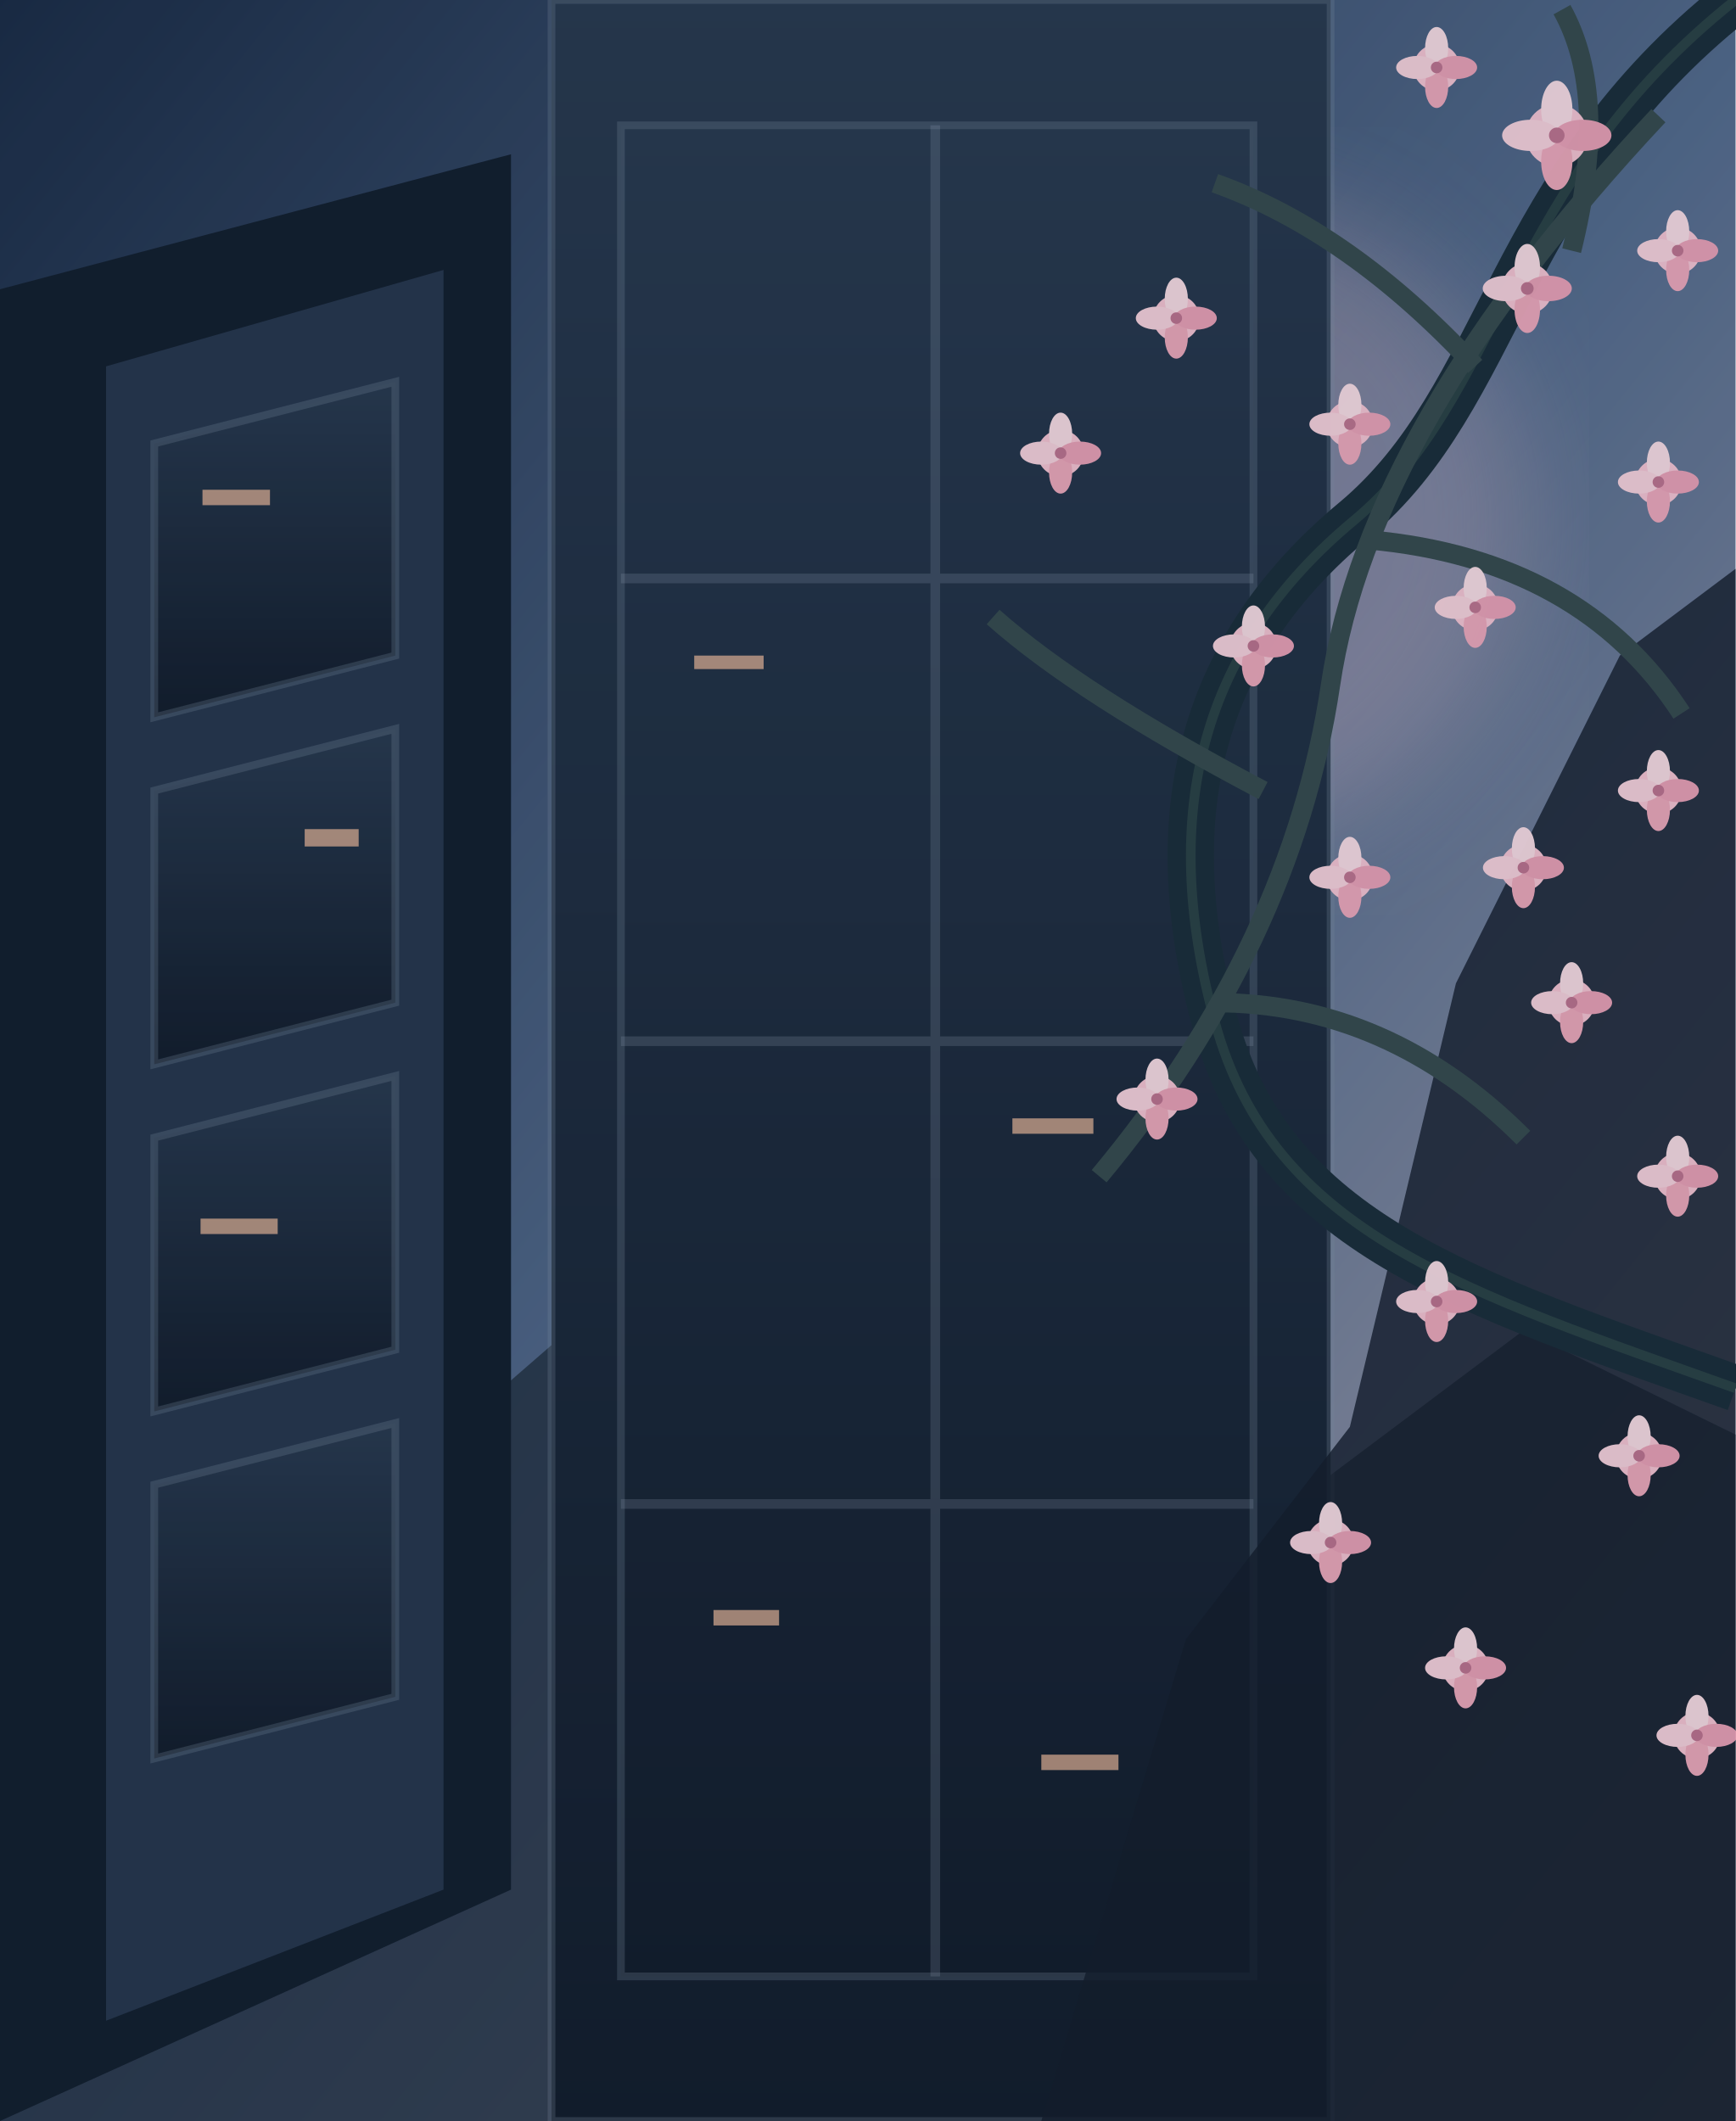
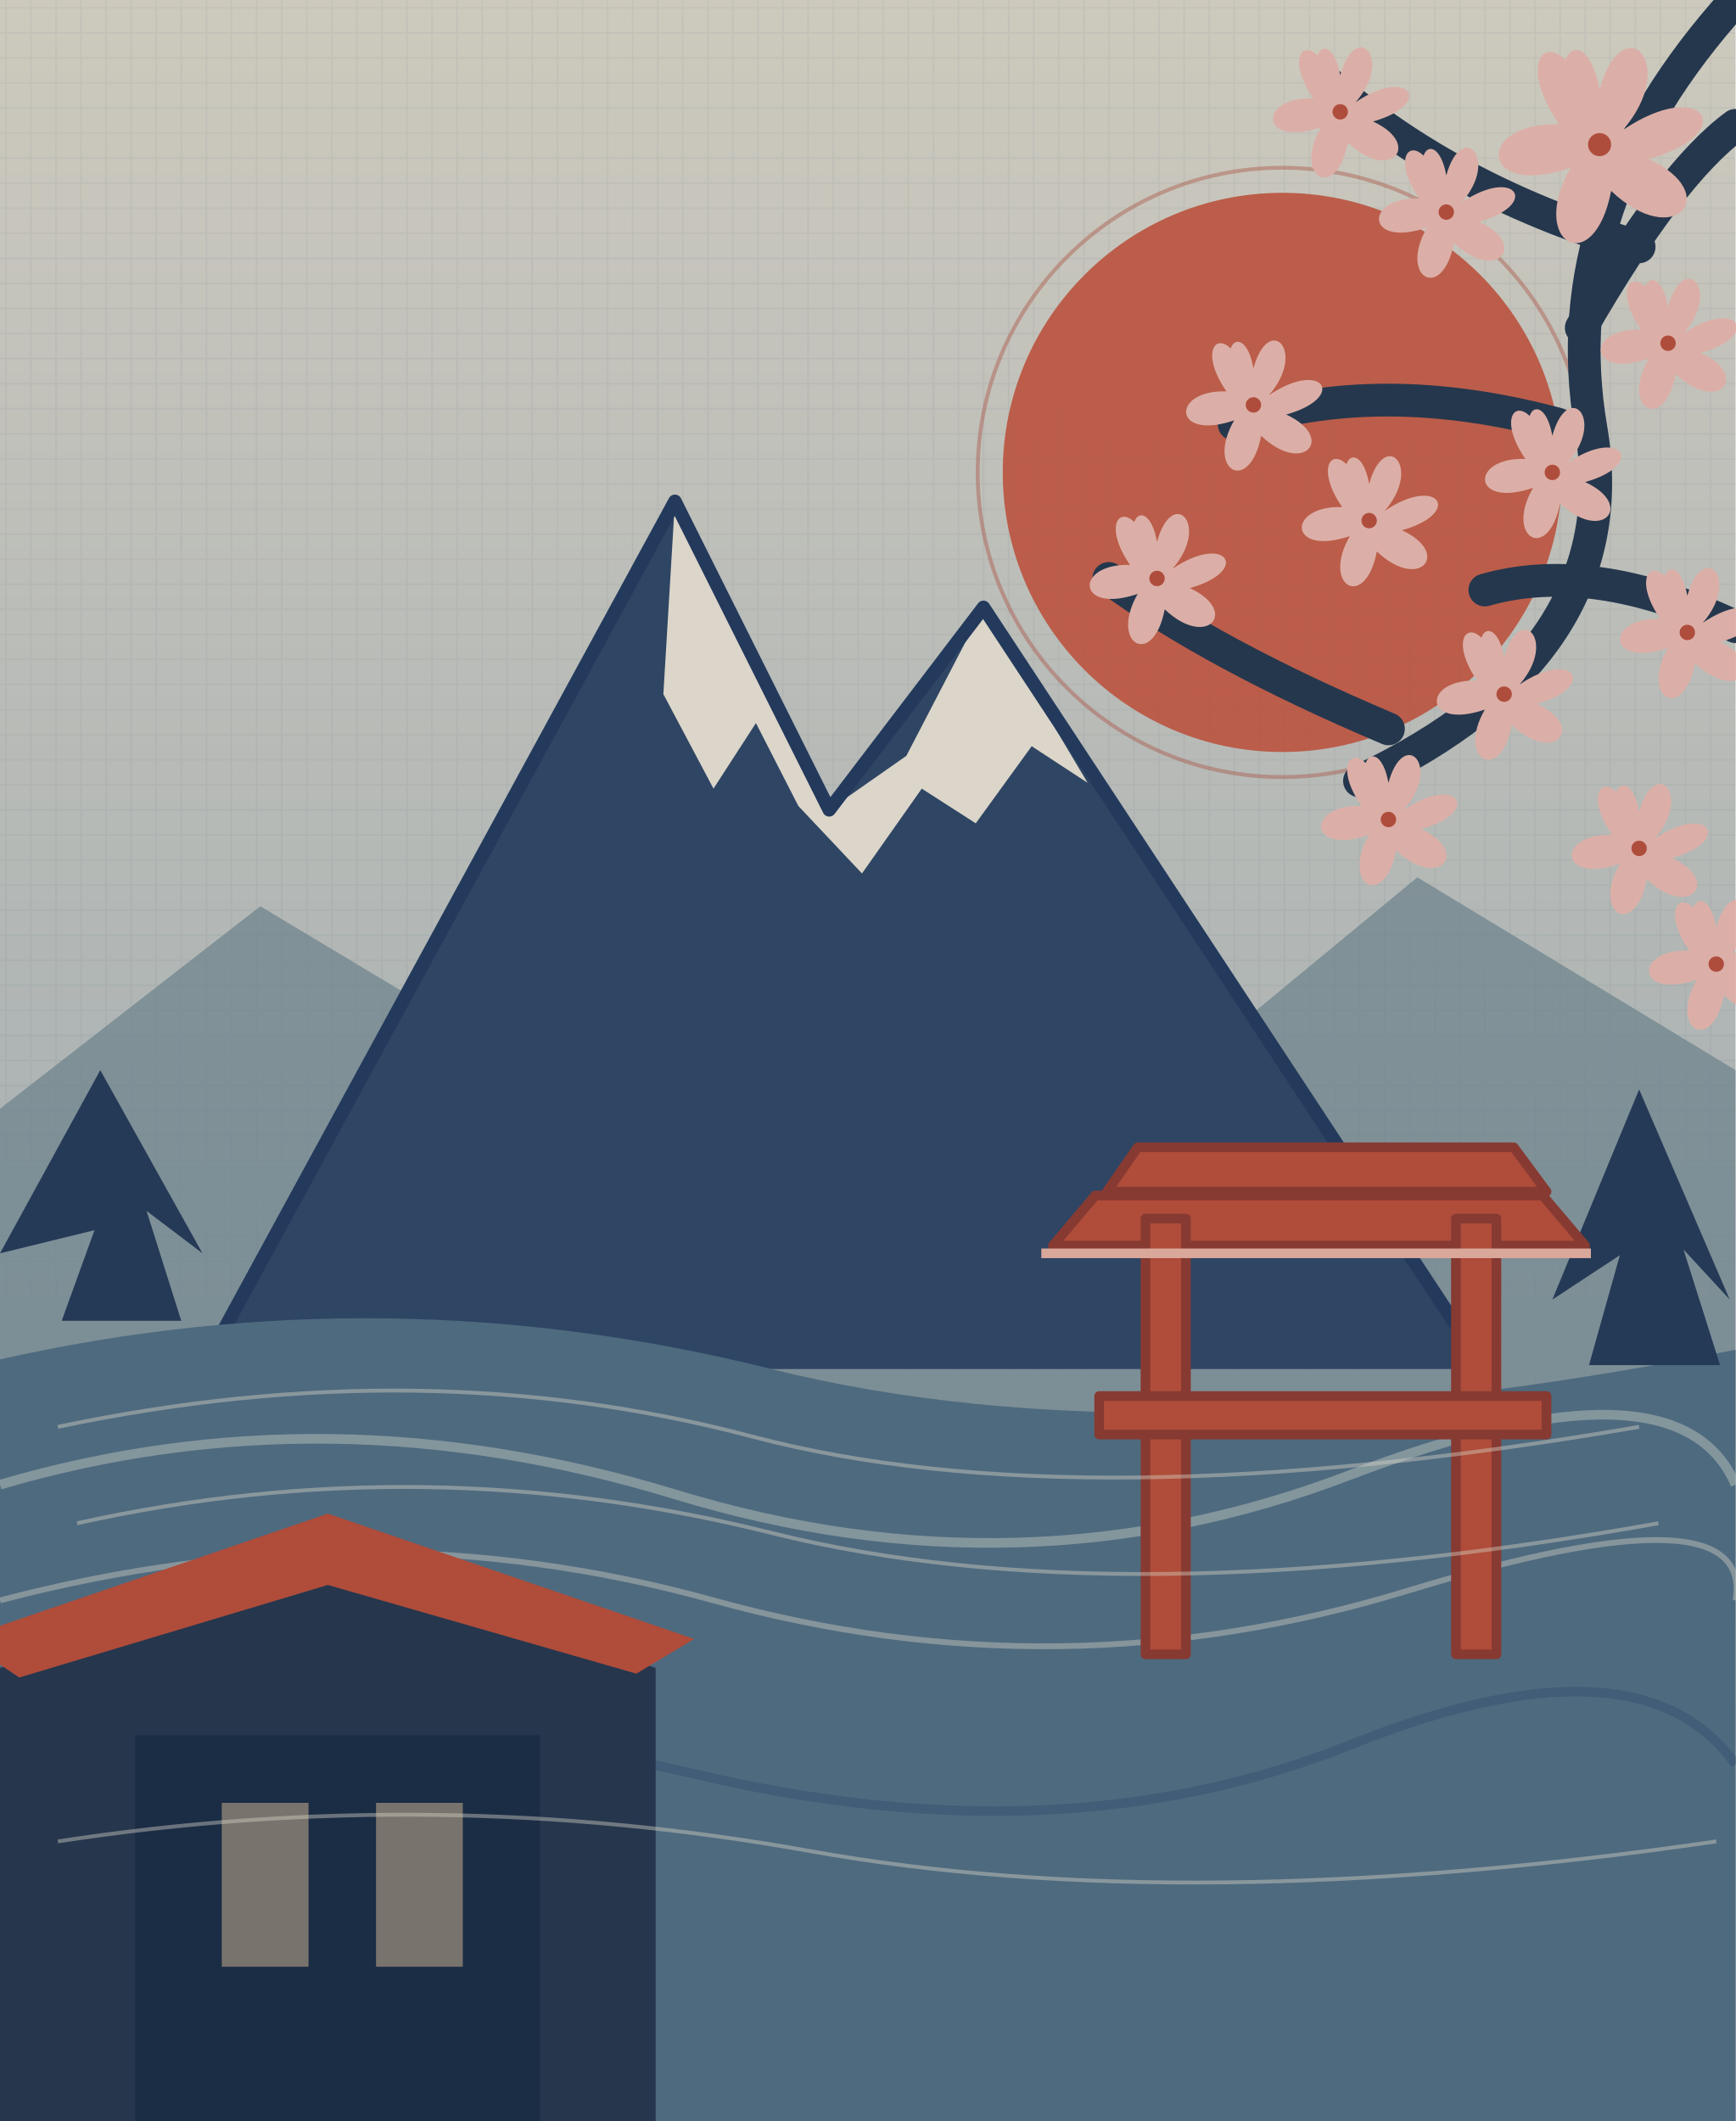
- <svg xmlns="http://www.w3.org/2000/svg" viewBox="0 0 900 1100">
+ <svg xmlns="http://www.w3.org/2000/svg" viewBox="0 0 900 1100" role="img" aria-labelledby="t d">
  <defs>
-     <linearGradient id="sky" x1="0" y1="0" x2="1" y2="1">
-       <stop stop-color="#182942" />
-       <stop offset=".52" stop-color="#52698a" />
-       <stop offset="1" stop-color="#b4a8b0" />
+     <linearGradient id="sky" x2="0" y2="1">
+       <stop stop-color="#d9d4c5" />
+       <stop offset=".68" stop-color="#adb6b8" />
+       <stop offset="1" stop-color="#6c8292" />
    </linearGradient>
-     <linearGradient id="glass" x1="0" y1="0" x2="0" y2="1">
-       <stop stop-color="#26374c" />
-       <stop offset="1" stop-color="#101a28" />
-     </linearGradient>
-     <linearGradient id="glow" x1="0" y1="0" x2="1" y2="1">
-       <stop stop-color="#f5bdc7" />
-       <stop offset="1" stop-color="#e58ca7" />
-     </linearGradient>
-     <filter id="blur">
-       <feGaussianBlur stdDeviation="28" />
-     </filter>
-     <g id="blossom">
-       <circle r="12" fill="#f6c4d1" />
-       <ellipse cy="-10" rx="6" ry="11" fill="#f9dce2" />
-       <ellipse cy="10" rx="6" ry="11" fill="#eea7ba" />
-       <ellipse cx="-10" rx="11" ry="6" fill="#f8d1db" />
-       <ellipse cx="10" rx="11" ry="6" fill="#eaa0b5" />
-       <circle r="3" fill="#bd718d" />
+     <pattern id="paper" width="13" height="13" patternUnits="userSpaceOnUse">
+       <path d="M0 4h13M3 0v13" stroke="#263d60" stroke-opacity=".055" stroke-width=".7" />
+     </pattern>
+     <g id="flower">
+       <path d="M0 0C-25-28-5-47 0-19 8-48 28-28 8-5 36-24 49-4 17 5 43 17 26 37 4 16-2 47-25 34-10 8-42 19-43-8-14-7-34-36-8-47 0 0Z" fill="#e8b8ad" />
+       <circle r="4" fill="#b9503d" />
    </g>
  </defs>
  <rect width="900" height="1100" fill="url(#sky)" />
-   <circle cx="620" cy="270" r="170" fill="#f3c6cf" opacity=".28" filter="url(#blur)" />
-   <path d="M0 780 130 700 220 755 335 655 430 745 560 665 690 765 790 690 900 744V1100H0Z" fill="#1b2633" opacity=".72" />
-   <path d="M0 150 265 80 265 980 0 1100Z" fill="#101c2a" />
-   <path d="M55 190 230 140V980L55 1048Z" fill="#24344a" />
-   <g fill="url(#glass)" stroke="#8090a5" stroke-opacity=".27" stroke-width="4">
-     <path d="M80 230 205 198V340L80 372Z" />
-     <path d="M80 410 205 378V520L80 552Z" />
-     <path d="M80 590 205 558V700L80 732Z" />
-     <path d="M80 770 205 738V880L80 912Z" />
-     <path d="M286 0 690 0 690 1100 286 1100Z" />
-     <path d="M322 65H650V1025H322Z" />
+   <rect width="900" height="1100" fill="url(#paper)" />
+   <circle cx="665" cy="245" r="145" fill="#c65a43" opacity=".94" />
+   <circle cx="665" cy="245" r="158" fill="none" stroke="#b24f3d" stroke-opacity=".4" stroke-width="2" />
+   <path d="M0 575 135 470 235 530 325 425 430 530 515 450 620 550 735 455 900 555V1100H0Z" fill="#768b91" opacity=".75" />
+   <path d="M105 710 350 260 430 420 510 315 770 710Z" fill="#314766" />
+   <path d="M350 260 390 340 430 420 470 392 510 315 564 406 535 387 506 427 478 409 447 453 414 418 392 375 370 409 344 360Z" fill="#e8e1d1" />
+   <path d="M105 710 350 260 430 420 510 315 770 710" fill="none" stroke="#243b5d" stroke-width="7" stroke-linejoin="round" />
+   <path d="M0 705Q200 660 400 710T900 700V1100H0Z" fill="#526f83" />
+   <path d="M0 770Q170 720 350 775T700 765 900 770" fill="none" stroke="#b8c2bc" stroke-width="5" opacity=".55" />
+   <path d="M0 830Q190 780 370 830T730 825 900 830" fill="none" stroke="#d5d2c4" stroke-width="3" opacity=".45" />
+   <path d="M0 910Q170 875 360 920T700 905 900 915" fill="none" stroke="#2e4969" stroke-width="5" opacity=".35" />
+   <path d="M0 650 52 555 105 650 76 628 94 685 32 685 49 638Z" fill="#263c58" />
+   <path d="M805 674 850 565 897 674 873 648 892 708 824 708 840 651Z" fill="#263c58" />
+   <g fill="#b94f39" stroke="#8e3c31" stroke-width="5" stroke-linejoin="round">
+     <path d="M568 620 800 620 822 646 546 646Z" />
+     <path d="M590 595 785 595 802 618 574 618Z" />
+     <path d="M594 632 615 632 615 858 594 858Z" />
+     <path d="M755 632 776 632 776 858 755 858Z" />
+     <path d="M570 724 802 724 802 744 570 744Z" />
  </g>
-   <g stroke="#a9b8c8" stroke-opacity=".2" stroke-width="5">
-     <path d="M485 65V1025M322 300H650M322 540H650M322 780H650" />
+   <path d="M540 650 825 650" stroke="#e6b0a0" stroke-width="5" />
+   <path d="M0 865 182 815 340 865V1100H0Z" fill="#26374e" />
+   <path d="M-20 850 170 785 360 850 330 868 170 822 10 870Z" fill="#b94f39" />
+   <path d="M70 900H280V1100H70Z" fill="#1c2d45" />
+   <path d="M115 935H160V1020H115ZM195 935H240V1020H195Z" fill="#c0aa8a" opacity=".6" />
+   <g fill="none" stroke="#26384e" stroke-width="17" stroke-linecap="round">
+     <path d="M900 0Q805 105 825 222T705 405" />
+     <path d="M850 128Q755 100 690 44M808 220Q715 195 640 220M770 306Q826 290 900 325M720 378Q630 340 575 300M820 170Q866 90 900 65" />
  </g>
-   <g fill="#f4bd9b" opacity=".7">
-     <rect x="105" y="254" width="35" height="8" />
-     <rect x="158" y="430" width="28" height="9" />
-     <rect x="104" y="632" width="40" height="8" />
-     <rect x="360" y="340" width="36" height="7" />
-     <rect x="525" y="580" width="42" height="8" />
-     <rect x="370" y="835" width="34" height="8" />
-     <rect x="540" y="910" width="40" height="8" />
+   <g>
+     <use href="#flower" x="833" y="74" transform="scale(1.5) translate(-280 -24)" />
+     <use href="#flower" x="750" y="110" />
+     <use href="#flower" x="865" y="178" />
+     <use href="#flower" x="695" y="58" />
+     <use href="#flower" x="805" y="245" />
+     <use href="#flower" x="710" y="270" />
+     <use href="#flower" x="875" y="328" />
+     <use href="#flower" x="650" y="210" />
+     <use href="#flower" x="780" y="360" />
+     <use href="#flower" x="600" y="300" />
+     <use href="#flower" x="850" y="440" />
+     <use href="#flower" x="720" y="425" />
+     <use href="#flower" x="890" y="500" />
  </g>
-   <path d="M900 1100H540L615 850 700 740 755 510 840 340 900 295Z" fill="#111a28" opacity=".8" />
-   <path d="M900 0C780 95 780 205 702 270S600 420 630 530 760 670 900 720" fill="none" stroke="#182b36" stroke-width="24" />
-   <path d="M900 0C780 95 780 205 702 270S600 420 630 530 760 670 900 720" fill="none" stroke="#283f42" stroke-width="5" />
-   <g stroke="#34494b" stroke-width="10" fill="none">
-     <path d="M860 60Q710 220 690 355T570 610" />
-     <path d="M765 190Q700 120 630 95M710 280Q820 290 872 370M655 410Q560 360 515 320M630 520Q720 520 790 590M815 130Q835 50 810 5" />
+   <g fill="none" stroke="#e5dfd0" stroke-opacity=".42" stroke-width="2">
+     <path d="M30 740Q220 700 390 745T850 740" />
+     <path d="M40 790Q220 750 400 795T860 790" />
+     <path d="M30 955Q225 925 420 960T890 955" />
  </g>
-   <g opacity=".98">
-     <use href="#blossom" x="808" y="70" transform="scale(1.35) translate(-210 -18)" />
-     <use href="#blossom" x="790" y="150" transform="scale(1.1) translate(-70 -14)" />
-     <use href="#blossom" x="700" y="220" />
-     <use href="#blossom" x="860" y="250" />
-     <use href="#blossom" x="765" y="315" />
-     <use href="#blossom" x="860" y="410" />
-     <use href="#blossom" x="700" y="455" />
-     <use href="#blossom" x="815" y="520" />
-     <use href="#blossom" x="870" y="610" />
-     <use href="#blossom" x="745" y="675" />
-     <use href="#blossom" x="850" y="755" />
-     <use href="#blossom" x="690" y="800" />
-     <use href="#blossom" x="610" y="165" />
-     <use href="#blossom" x="550" y="235" />
-     <use href="#blossom" x="650" y="335" />
-     <use href="#blossom" x="745" y="35" />
-     <use href="#blossom" x="870" y="130" />
-     <use href="#blossom" x="790" y="450" />
-     <use href="#blossom" x="600" y="570" />
-     <use href="#blossom" x="760" y="865" />
-     <use href="#blossom" x="880" y="900" />
-   </g>
-   <rect width="900" height="1100" fill="#172943" opacity=".12" />
+   <rect width="900" height="1100" fill="#172943" opacity=".06" />
</svg>
